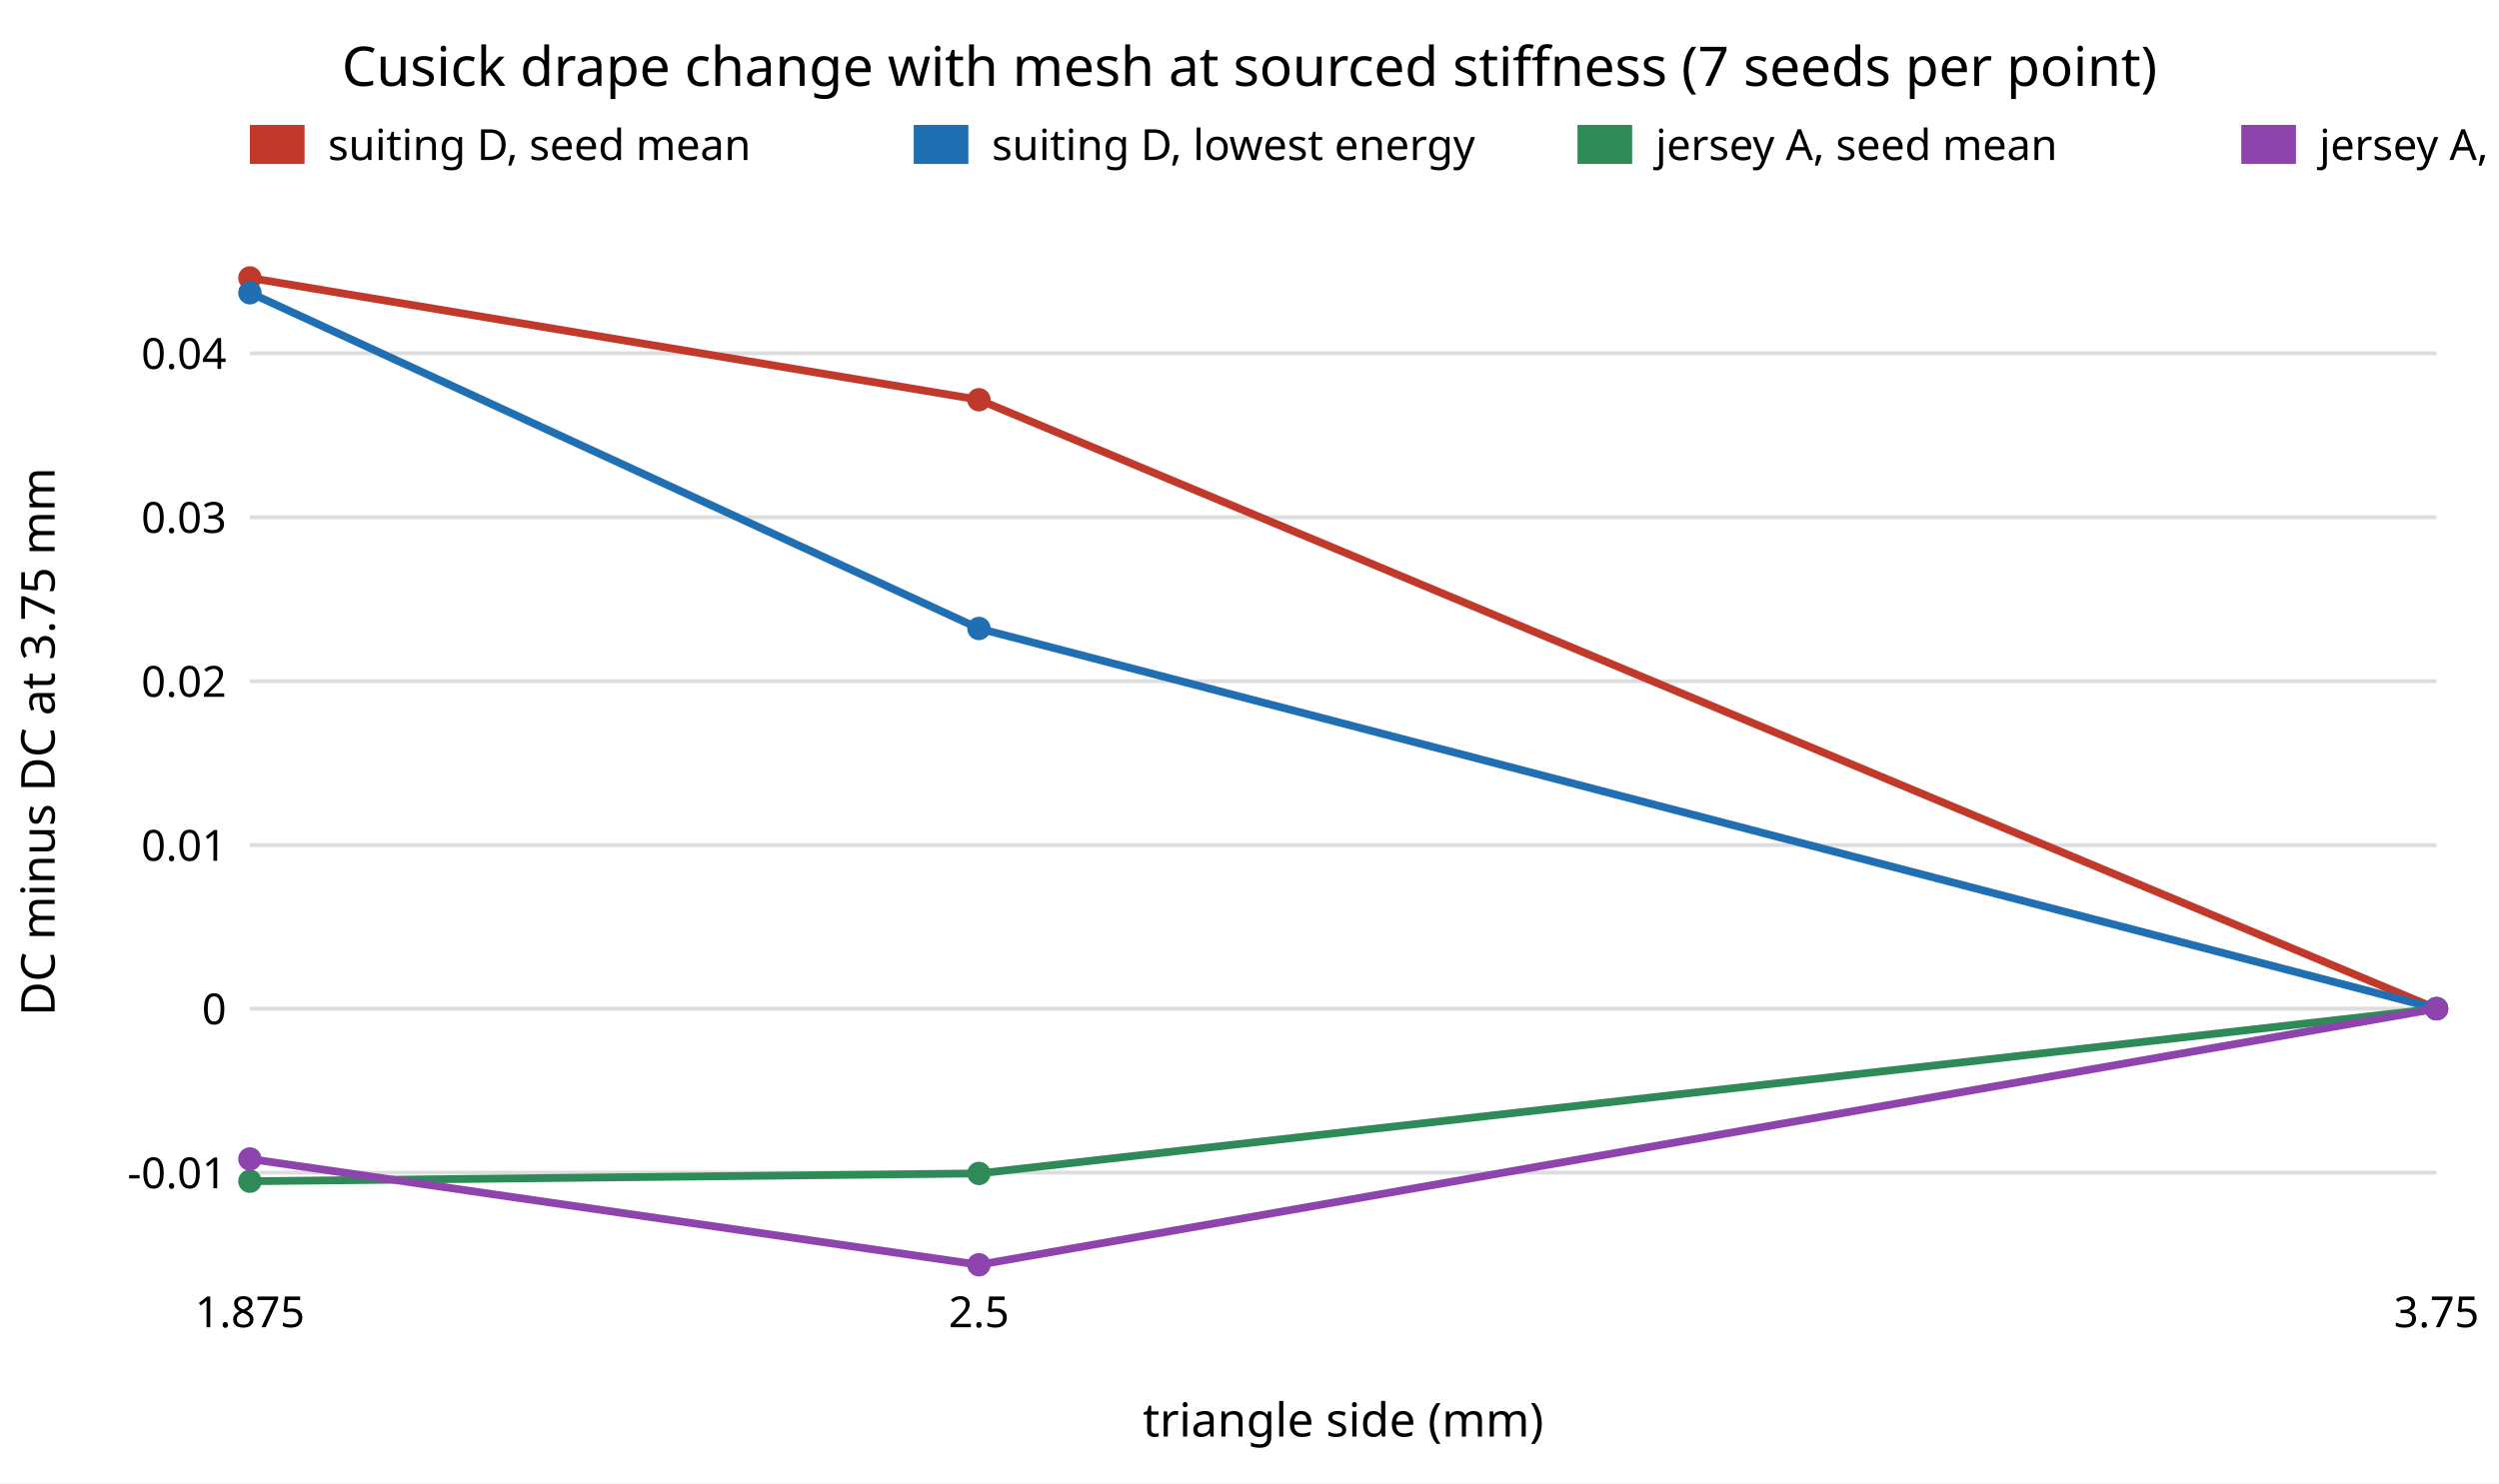
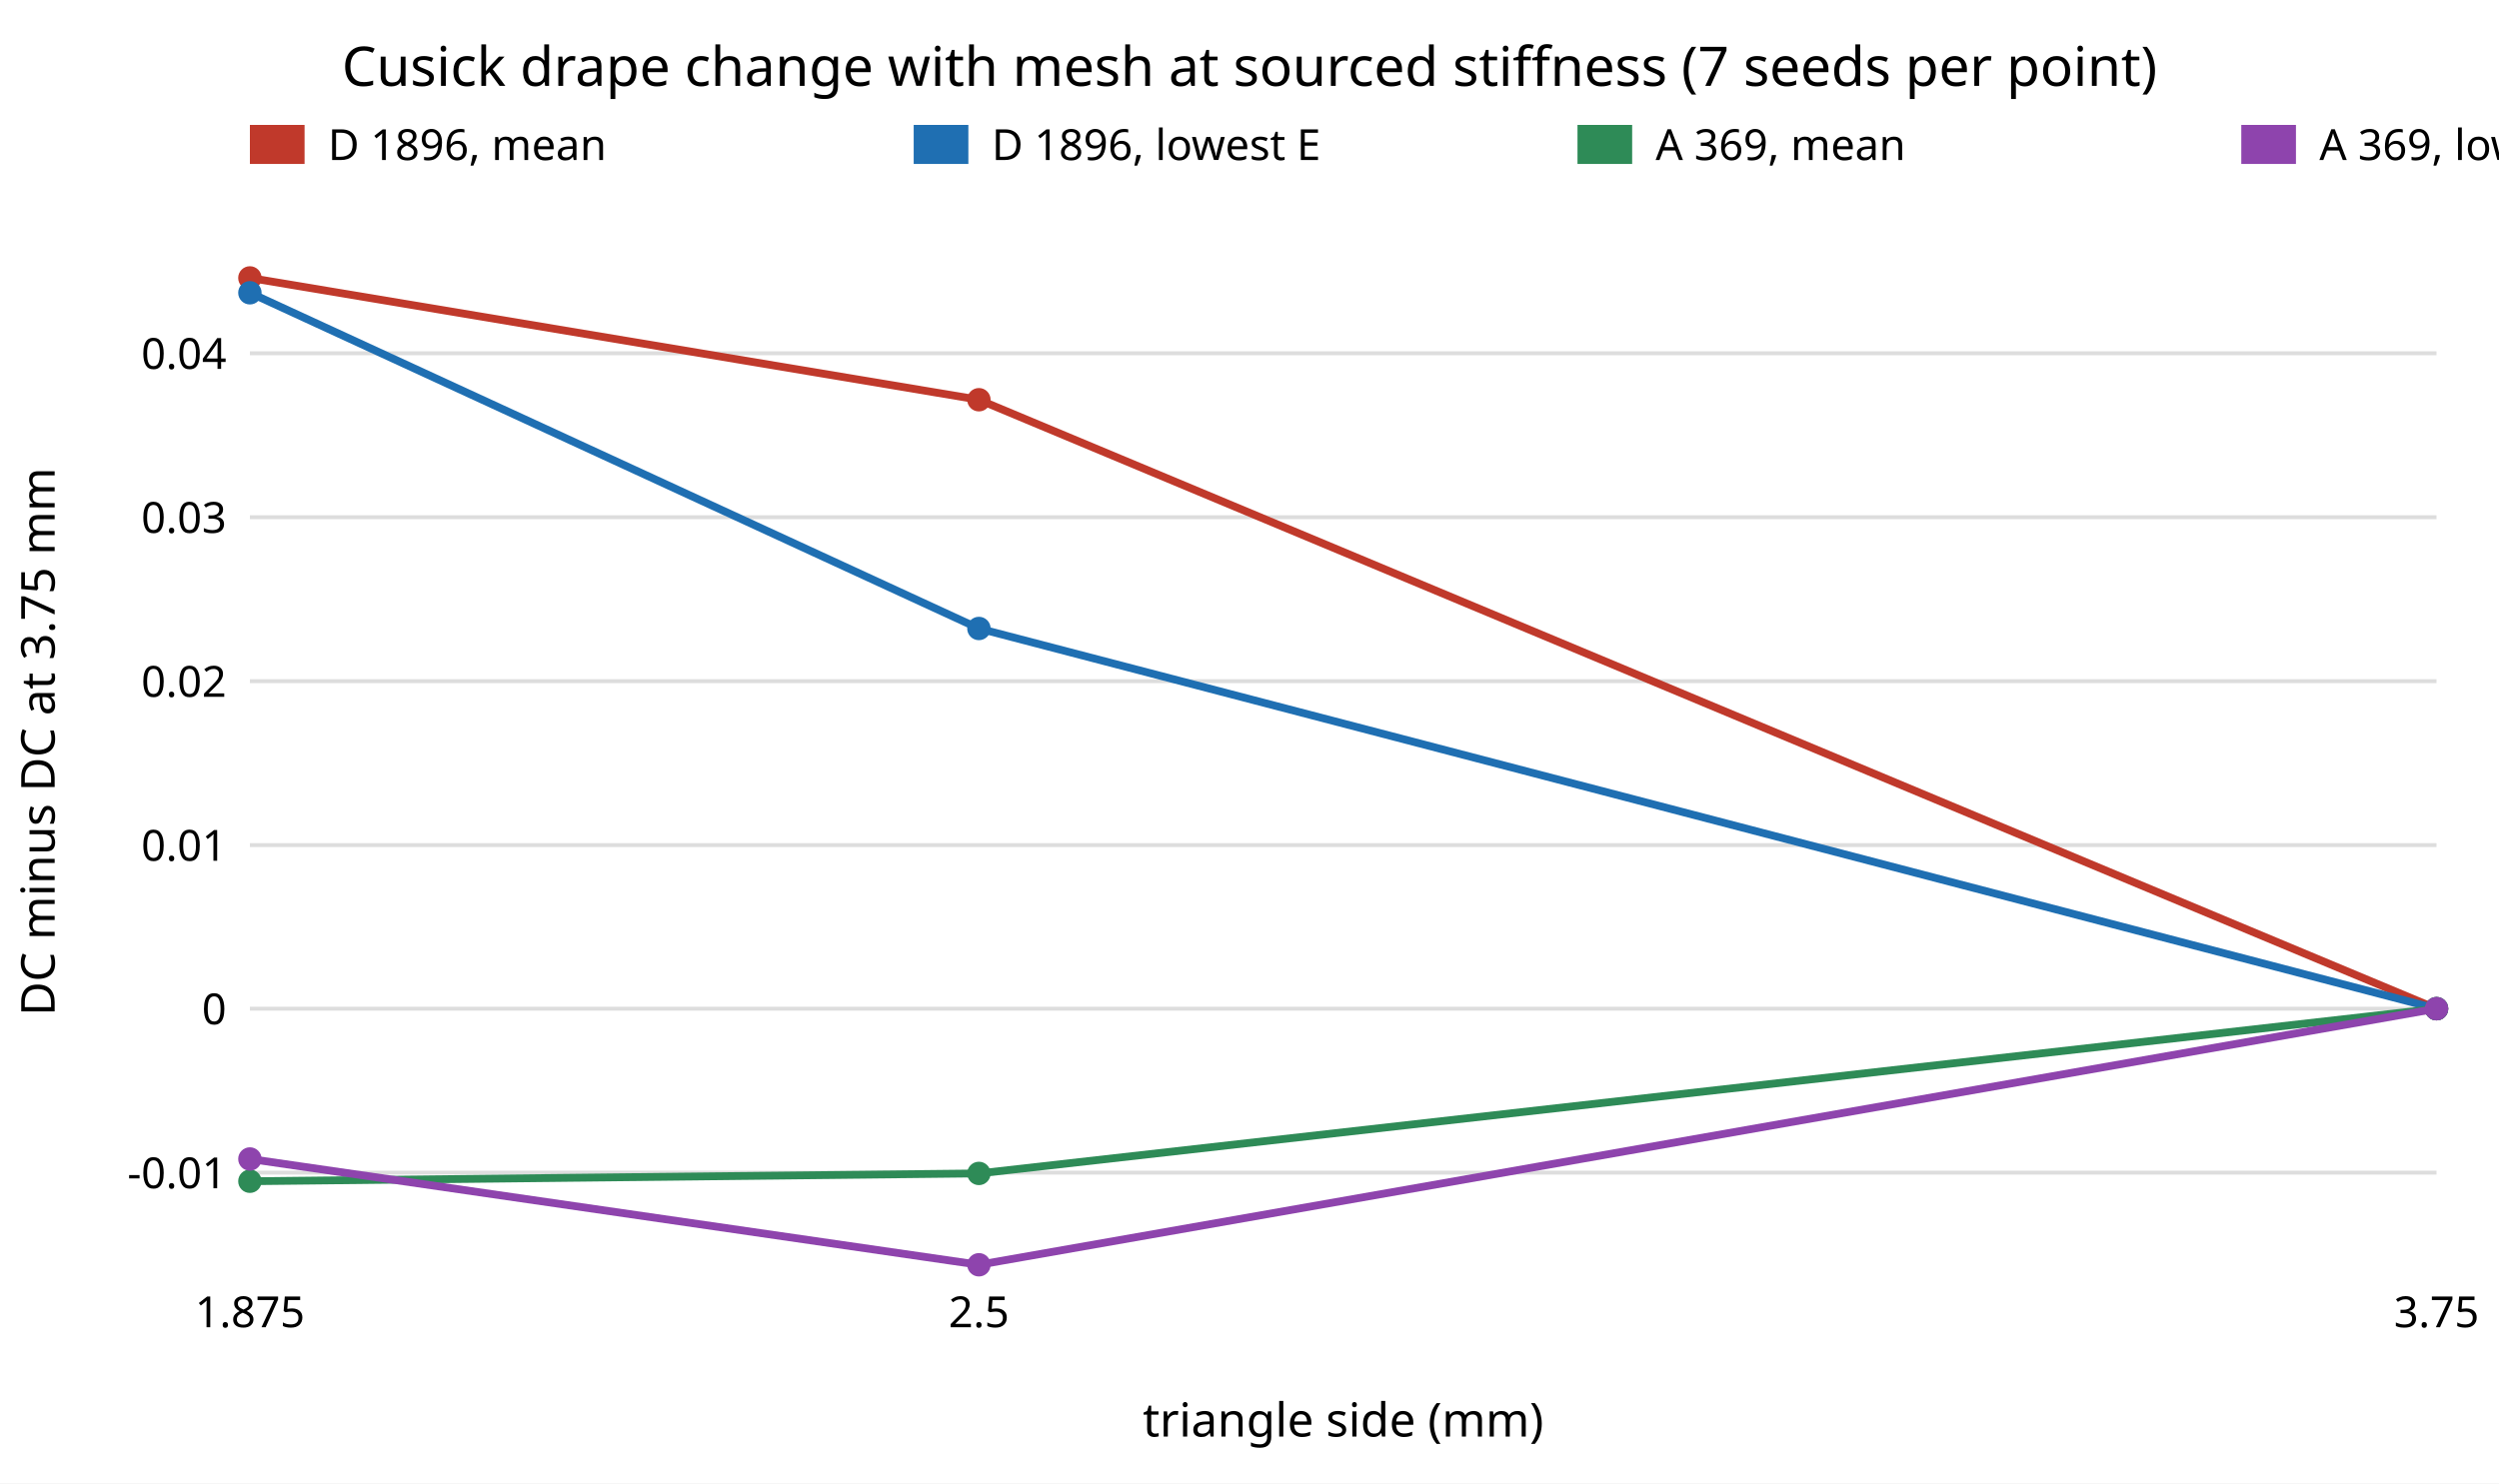
<svg xmlns="http://www.w3.org/2000/svg" viewBox="0 0 640 380" role="img" aria-label="Drape coefficient change from the 3.75 mm lattice against triangle side, seed mean and lowest-energy seed">
  <rect width="640" height="380" fill="#fff" />
  <text x="320.0" y="22" text-anchor="middle" font-family="sans-serif" font-size="14">Cusick drape change with mesh at sourced stiffness (7 seeds per point)</text>
  <line x1="64" x2="624" y1="300.4" y2="300.4" stroke="#ddd" />
  <text x="58" y="304.4" text-anchor="end" font-family="sans-serif" font-size="11">-0.01</text>
  <line x1="64" x2="624" y1="258.4" y2="258.4" stroke="#ddd" />
  <text x="58" y="262.4" text-anchor="end" font-family="sans-serif" font-size="11">0</text>
  <line x1="64" x2="624" y1="216.5" y2="216.5" stroke="#ddd" />
  <text x="58" y="220.5" text-anchor="end" font-family="sans-serif" font-size="11">0.01</text>
  <line x1="64" x2="624" y1="174.5" y2="174.5" stroke="#ddd" />
  <text x="58" y="178.5" text-anchor="end" font-family="sans-serif" font-size="11">0.02</text>
  <line x1="64" x2="624" y1="132.5" y2="132.5" stroke="#ddd" />
  <text x="58" y="136.5" text-anchor="end" font-family="sans-serif" font-size="11">0.03</text>
  <line x1="64" x2="624" y1="90.5" y2="90.5" stroke="#ddd" />
  <text x="58" y="94.5" text-anchor="end" font-family="sans-serif" font-size="11">0.04</text>
  <text x="624.0" y="340" text-anchor="middle" font-family="sans-serif" font-size="11">3.75</text>
  <text x="250.7" y="340" text-anchor="middle" font-family="sans-serif" font-size="11">2.5</text>
  <text x="64.0" y="340" text-anchor="middle" font-family="sans-serif" font-size="11">1.875</text>
  <text x="344.0" y="368" text-anchor="middle" font-family="sans-serif" font-size="12">triangle side (mm)</text>
  <text x="14" y="190.0" text-anchor="middle" font-family="sans-serif" font-size="12" transform="rotate(-90 14 190.0)">DC minus DC at 3.75 mm</text>
  <polyline points="624.0,258.4 250.7,102.4 64.0,71.2" fill="none" stroke="#c0392b" stroke-width="2" />
  <circle cx="624.0" cy="258.4" r="3" fill="#c0392b" />
  <circle cx="250.7" cy="102.4" r="3" fill="#c0392b" />
  <circle cx="64.0" cy="71.2" r="3" fill="#c0392b" />
  <rect x="64" y="32" width="14" height="10" fill="#c0392b" />
-   <text x="84" y="41" font-family="sans-serif" font-size="11">suiting D, seed mean</text>
+   <text x="84" y="41" font-family="sans-serif" font-size="11">D 1896, mean</text>
  <polyline points="624.0,258.4 250.7,161.0 64.0,75.0" fill="none" stroke="#1f6fb2" stroke-width="2" />
  <circle cx="624.0" cy="258.4" r="3" fill="#1f6fb2" />
  <circle cx="250.7" cy="161.0" r="3" fill="#1f6fb2" />
  <circle cx="64.0" cy="75.0" r="3" fill="#1f6fb2" />
  <rect x="234" y="32" width="14" height="10" fill="#1f6fb2" />
-   <text x="254" y="41" font-family="sans-serif" font-size="11">suiting D, lowest energy</text>
+   <text x="254" y="41" font-family="sans-serif" font-size="11">D 1896, lowest E</text>
  <polyline points="624.0,258.4 250.7,300.6 64.0,302.6" fill="none" stroke="#2e8b57" stroke-width="2" />
  <circle cx="624.0" cy="258.4" r="3" fill="#2e8b57" />
  <circle cx="250.7" cy="300.6" r="3" fill="#2e8b57" />
  <circle cx="64.0" cy="302.6" r="3" fill="#2e8b57" />
  <rect x="404" y="32" width="14" height="10" fill="#2e8b57" />
-   <text x="424" y="41" font-family="sans-serif" font-size="11">jersey A, seed mean</text>
+   <text x="424" y="41" font-family="sans-serif" font-size="11">A 369, mean</text>
  <polyline points="624.0,258.4 250.7,324.0 64.0,296.9" fill="none" stroke="#8e44ad" stroke-width="2" />
  <circle cx="624.0" cy="258.4" r="3" fill="#8e44ad" />
  <circle cx="250.7" cy="324.0" r="3" fill="#8e44ad" />
  <circle cx="64.0" cy="296.9" r="3" fill="#8e44ad" />
  <rect x="574" y="32" width="14" height="10" fill="#8e44ad" />
-   <text x="594" y="41" font-family="sans-serif" font-size="11">jersey A, lowest energy</text>
+   <text x="594" y="41" font-family="sans-serif" font-size="11">A 369, lowest E</text>
</svg>
